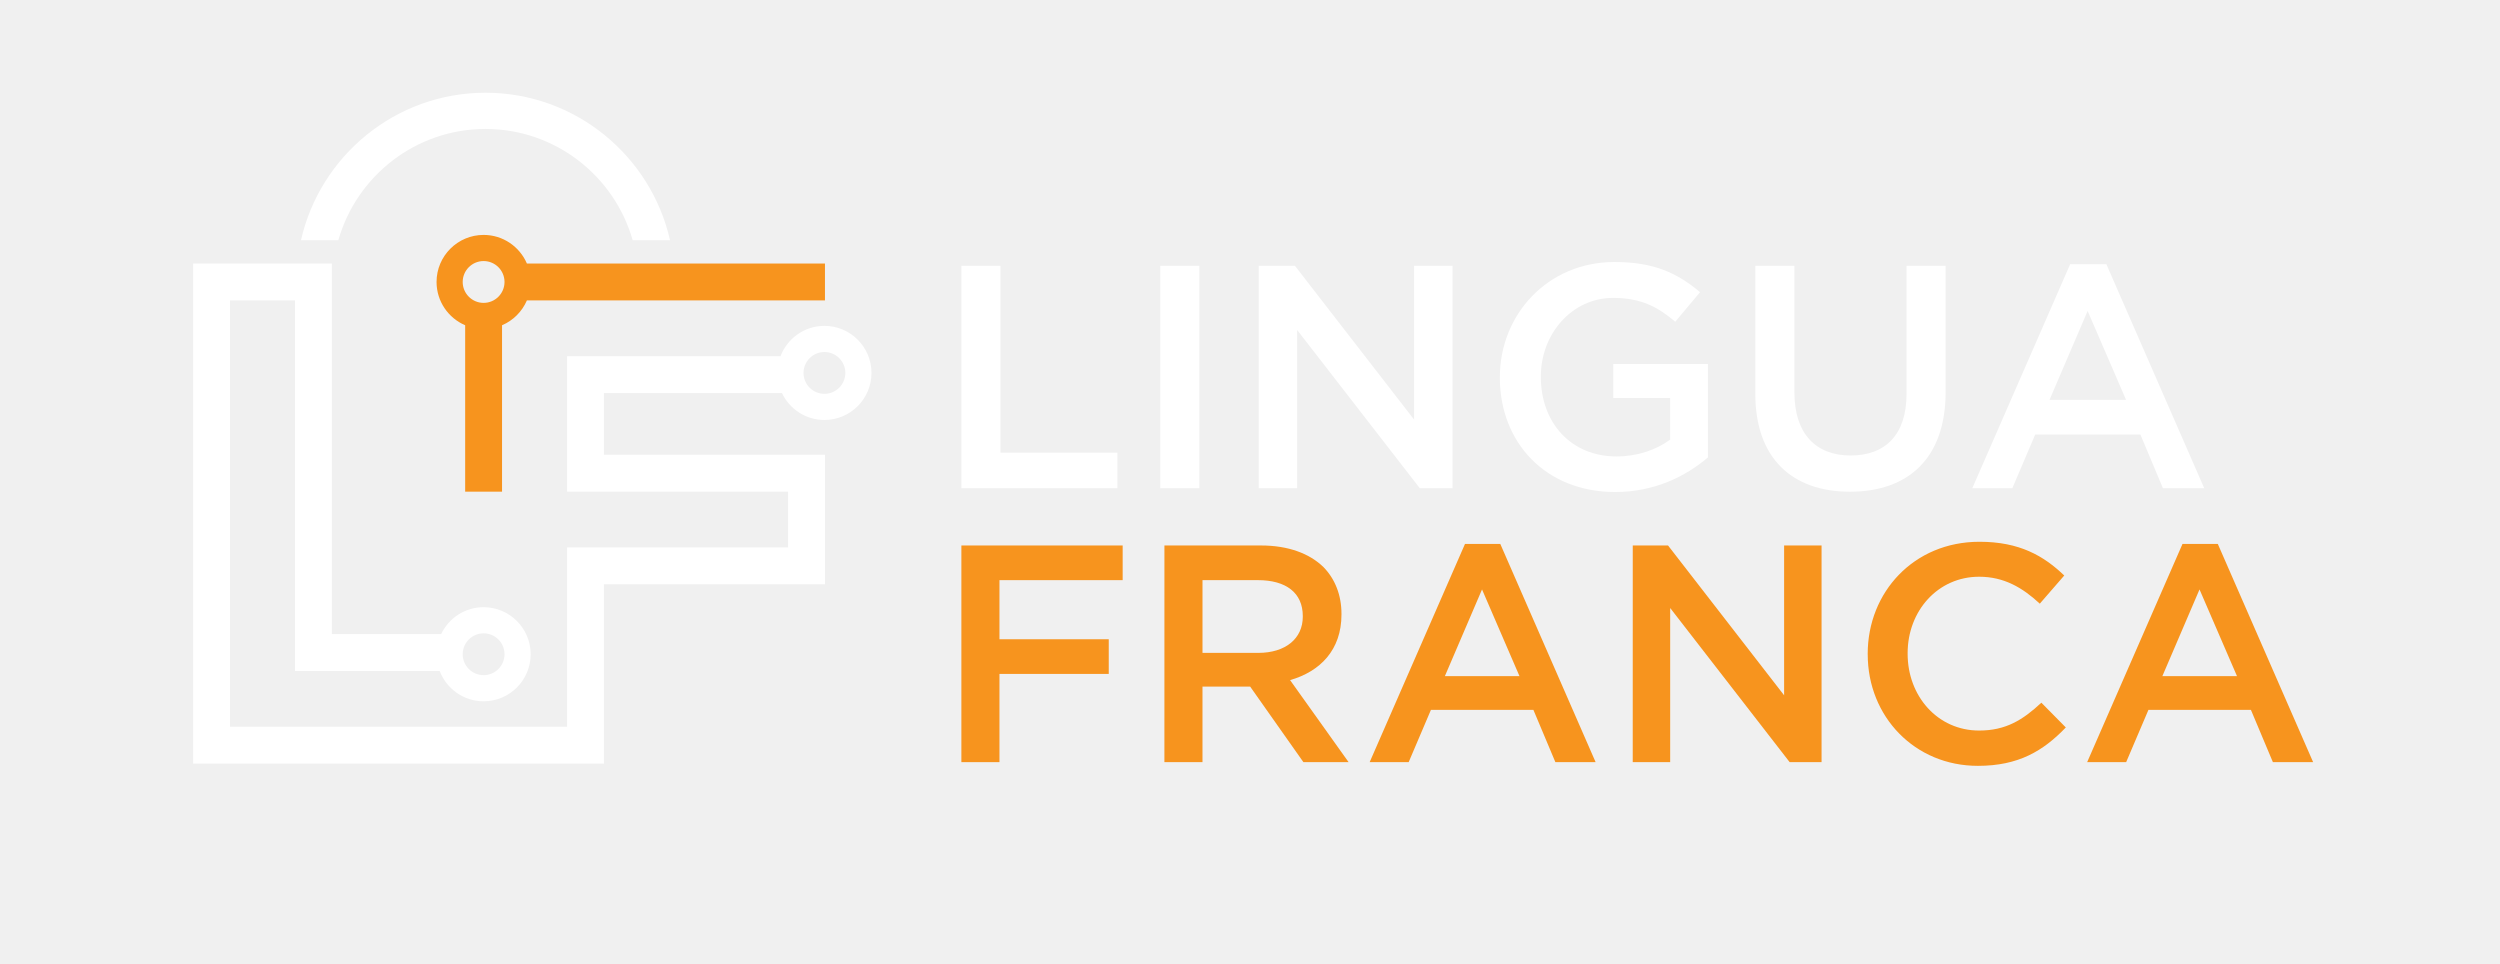
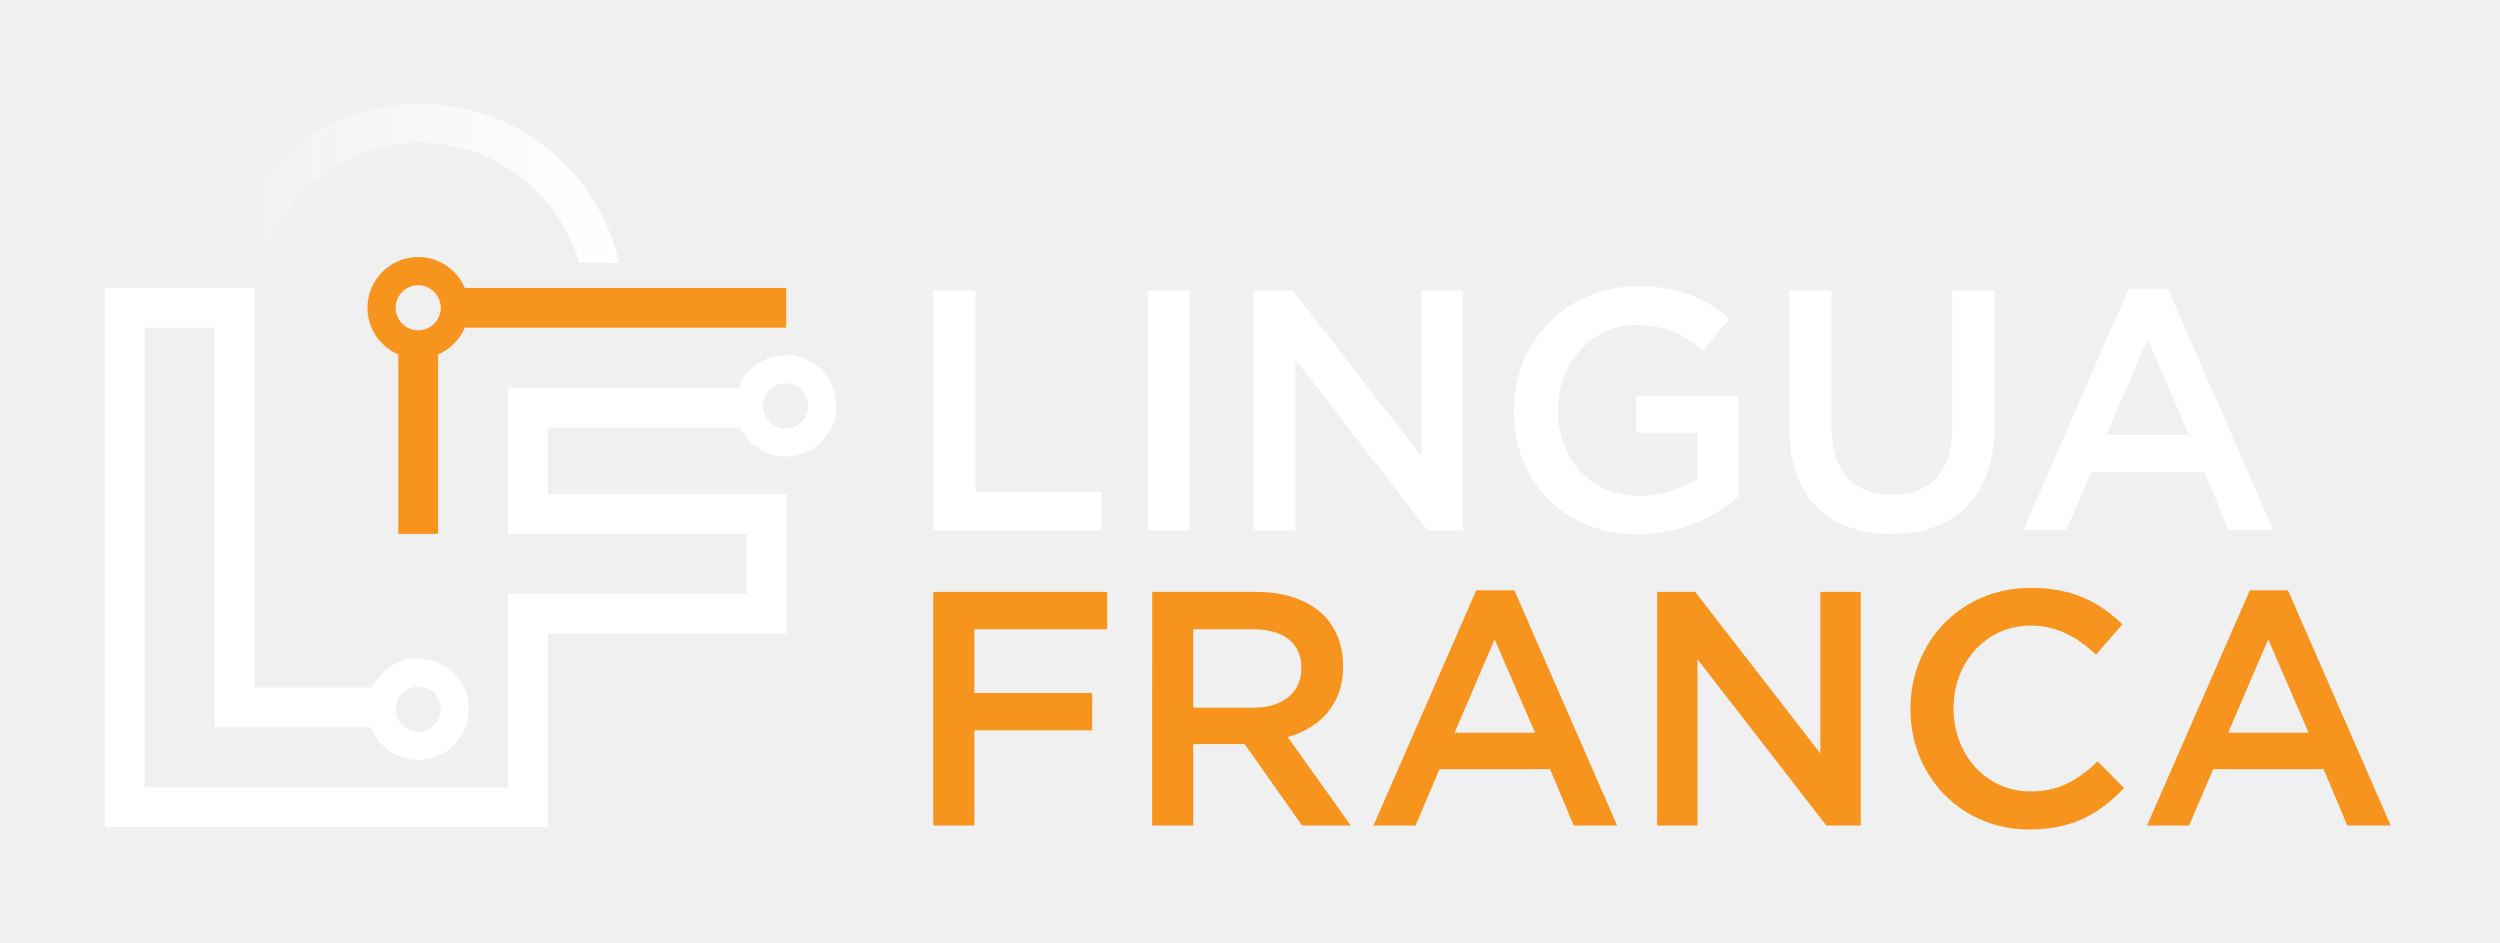
- <svg xmlns="http://www.w3.org/2000/svg" xmlns:xlink="http://www.w3.org/1999/xlink" width="6146.179" height="2367.629" viewBox="0 0 629.369 242.419" preserveAspectRatio="xMinYMin meet" version="1.1" id="svg6581">
+ <svg xmlns="http://www.w3.org/2000/svg" xmlns:xlink="http://www.w3.org/1999/xlink" width="875" height="330" viewBox="0 0 89.6 33.788" preserveAspectRatio="xMinYMin meet" version="1.1" id="svg6581">
  <defs id="defs6563">
-     <linearGradient x1="0" y1="0" x2="1" y2="0" gradientUnits="userSpaceOnUse" gradientTransform="matrix(129.2113,0,0,129.2113,62.63752,232.1215)" spreadMethod="pad" id="linearGradient2268">
-       <stop style="stop-opacity:1;stop-color:#ffffff" offset="0" id="stop2264" />
-       <stop style="stop-opacity:0;stop-color:#ffffff" offset="1" id="stop2266" />
-     </linearGradient>
    <linearGradient x1="0" y1="0" x2="1" y2="0" gradientUnits="userSpaceOnUse" gradientTransform="matrix(129.2113,0,0,129.2113,62.63752,232.1215)" spreadMethod="pad" id="linearGradient2262">
      <stop style="stop-opacity:1;stop-color:#ffffff" offset="0" id="stop2258" />
      <stop style="stop-opacity:0;stop-color:#003164" offset="1" id="stop2260" />
    </linearGradient>
-     <linearGradient x1="0" y1="0" x2="1" y2="0" gradientUnits="userSpaceOnUse" gradientTransform="matrix(129.2113,0,0,129.2113,62.63752,232.1215)" spreadMethod="pad" id="linearGradient26-6">
-       <stop style="stop-opacity:1;stop-color:#ffffff" offset="0" id="stop2107" />
-       <stop style="stop-opacity:1;stop-color:#003164" offset="1" id="stop2109" />
-     </linearGradient>
-     <linearGradient x1="0" y1="0" x2="1" y2="0" gradientUnits="userSpaceOnUse" gradientTransform="matrix(129.2113,0,0,129.2113,62.63752,232.1215)" spreadMethod="pad" id="Alternative">
-       <stop style="stop-opacity:1;stop-color:#ffffff" offset="0" id="stop22" />
-       <stop style="stop-opacity:1;stop-color:#003164" offset="1" id="stop24" />
-     </linearGradient>
    <clipPath clipPathUnits="userSpaceOnUse" id="clipPath36">
      <path d="M 0,275.441 H 276.279 V 0 H 0 Z" id="path34" />
    </clipPath>
-     <linearGradient xlink:href="#linearGradient2262" id="linearGradient32484" x1="62.637" y1="232.122" x2="191.848" y2="232.122" gradientUnits="userSpaceOnUse" />
-     <linearGradient xlink:href="#linearGradient2268" id="linearGradient32503" gradientUnits="userSpaceOnUse" x1="62.637" y1="232.122" x2="191.848" y2="232.122" />
-     <linearGradient xlink:href="#Alternative" id="linearGradient32505" gradientUnits="userSpaceOnUse" x1="62.637" y1="232.122" x2="191.848" y2="232.122" />
-     <linearGradient xlink:href="#Alternative" id="linearGradient32507" gradientUnits="userSpaceOnUse" x1="62.637" y1="232.122" x2="191.848" y2="232.122" />
+     <linearGradient id="linearGradient28" spreadMethod="pad" gradientTransform="matrix(129.2113,0,0,104.4452,190.9514,511.2673)" gradientUnits="userSpaceOnUse" y2="0" x2="1" y1="0" x1="0" xlink:href="#linearGradient2262">
+       <stop id="stop24-3" offset="0" style="stop-opacity:0;stop-color:#ffffff" />
+       <stop id="stop26" offset="1" style="stop-opacity:1;stop-color:#ffffff" />
+     </linearGradient>
  </defs>
-   <g id="g6596" transform="matrix(0.6862712,0,0,-0.6862712,25.51518,212.2132)">
+   <g id="g6596" transform="matrix(0.1053371,0,0,-0.1053371,0.2171583,32.70849)">
    <g id="g10" transform="translate(9.097405,6.064937)" />
    <g id="g32501" transform="matrix(1.047703,0,0,1.047703,-1.923591,-1.388616)">
-       <g id="g12" style="fill:url(#linearGradient32484);fill-opacity:1.0;stroke-width:1;stroke-miterlimit:4;stroke-dasharray:none" transform="matrix(-1,0,0,1,263.5824,6.06493)">
-         <g id="g18" style="fill:url(#linearGradient32507);fill-opacity:1.0;stroke-width:1;stroke-miterlimit:4;stroke-dasharray:none">
-           <g id="g20" style="fill:url(#linearGradient32505);fill-opacity:1.0;stroke-width:1;stroke-miterlimit:4;stroke-dasharray:none">
-             <path d="m 62.637,206.308 h 13.08 c 6.383,22.45 27.058,38.947 51.527,38.947 v 0 c 24.468,0 45.143,-16.497 51.525,-38.947 v 0 h 13.079 c -6.678,29.515 -33.099,51.627 -64.604,51.627 v 0 c -31.506,0 -57.928,-22.112 -64.607,-51.627" style="fill:url(#linearGradient32503);fill-opacity:1.0;stroke:none;stroke-width:1;stroke-miterlimit:4;stroke-dasharray:none" id="path28" />
-           </g>
-         </g>
-       </g>
      <g id="g30" transform="translate(9.097405,6.064937)">
        <g id="g32" clip-path="url(#clipPath36)">
          <g id="g38" transform="translate(126.5786,199.0042)">
            <path d="m 0,0 c 4.038,0 7.322,-3.285 7.322,-7.322 0,-4.038 -3.284,-7.323 -7.322,-7.323 -4.038,0 -7.323,3.285 -7.323,7.323 C -7.323,-3.285 -4.038,0 0,0 m -6.455,-22.479 v -58.255 h 12.91 v 58.255 c 3.901,1.669 7.033,4.8 8.701,8.702 H 119.521 V -0.868 H 15.156 C 12.64,5.018 6.794,9.153 0,9.153 c -9.084,0 -16.476,-7.391 -16.476,-16.475 0,-6.795 4.136,-12.64 10.021,-15.157" style="fill:#f7941e;fill-opacity:1;fill-rule:nonzero;stroke:none" id="path40" />
          </g>
          <g id="g42" transform="translate(126.5786,68.6584)" style="fill:#ffffff">
            <path d="m 0,0 c 4.038,0 7.322,-3.284 7.322,-7.322 0,-4.037 -3.284,-7.323 -7.322,-7.323 -4.038,0 -7.323,3.286 -7.323,7.323 C -7.323,-3.284 -4.038,0 0,0 m 119.332,98.498 c 4.037,0 7.322,-3.285 7.322,-7.323 0,-4.037 -3.285,-7.322 -7.322,-7.322 -4.038,0 -7.323,3.285 -7.323,7.322 0,4.038 3.285,7.323 7.323,7.323 M 104.464,84.122 c 2.649,-5.56 8.308,-9.422 14.868,-9.422 9.084,0 16.475,7.391 16.475,16.475 0,9.085 -7.391,16.476 -16.475,16.476 -7.017,0 -13.006,-4.417 -15.377,-10.609 H 29.226 V 49.611 h 77.385 V 30.082 H 29.226 V -32.705 H -88.8 v 149.274 h 22.772 V -13.178 h 50.647 c 2.368,-6.198 8.36,-10.62 15.381,-10.62 9.084,0 16.476,7.392 16.476,16.476 0,9.085 -7.392,16.476 -16.476,16.476 -6.559,0 -12.218,-3.862 -14.867,-9.423 h -38.252 v 129.747 h -48.59 V -45.614 H 42.135 v 62.787 h 77.386 V 62.521 H 42.135 v 21.612 z" style="fill:#ffffff;fill-opacity:1;fill-rule:nonzero;stroke:none" id="path44" />
          </g>
        </g>
      </g>
    </g>
  </g>
-   <g id="g14864" transform="translate(2.036709,0.7049647)">
+   <g id="g14864" transform="matrix(0.1534919,0,0,0.1534919,-3.386597,0.2436999)">
    <g id="g14880" style="fill:#ffffff;fill-opacity:1" transform="matrix(5.165674,0,0,5.165674,-1432.057,-1548.286)">
      <path id="path50" style="fill:#ffffff;fill-opacity:1;fill-rule:nonzero;stroke:none;stroke-width:0.137" d="m 323.684,312.544 h 1.905 v 9.105 h 5.698 v 1.734 h -7.603 z" />
      <path id="path52" style="fill:#ffffff;fill-opacity:1;fill-rule:nonzero;stroke:none;stroke-width:0.137" d="m 333.376,312.544 h 1.905 v 10.839 h -1.905 z" />
      <path id="path56" style="fill:#ffffff;fill-opacity:1;fill-rule:nonzero;stroke:none;stroke-width:0.137" d="m 338.175,312.544 h 1.765 l 5.806,7.494 v -7.494 h 1.874 v 10.839 h -1.595 l -5.977,-7.711 v 7.711 h -1.874 z" />
      <path id="path60" style="fill:#ffffff;fill-opacity:1;fill-rule:nonzero;stroke:none;stroke-width:0.137" d="m 349.927,317.994 v -0.031 c 0,-3.035 2.323,-5.605 5.59,-5.605 1.889,0 3.05,0.526 4.165,1.471 l -1.208,1.44 c -0.836,-0.712 -1.657,-1.161 -3.035,-1.161 -1.997,0 -3.515,1.75 -3.515,3.824 v 0.031 c 0,2.23 1.471,3.871 3.685,3.871 1.022,0 1.951,-0.325 2.617,-0.821 v -2.028 h -2.772 v -1.657 h 4.614 v 4.552 c -1.068,0.914 -2.601,1.688 -4.521,1.688 -3.391,0 -5.621,-2.415 -5.621,-5.574" />
      <path id="path64" style="fill:#ffffff;fill-opacity:1;fill-rule:nonzero;stroke:none;stroke-width:0.137" d="m 362.376,318.784 v -6.24 h 1.905 v 6.163 c 0,2.013 1.037,3.081 2.74,3.081 1.688,0 2.725,-1.007 2.725,-3.004 v -6.24 h 1.905 v 6.147 c 0,3.236 -1.827,4.862 -4.661,4.862 -2.818,0 -4.614,-1.626 -4.614,-4.769" />
      <path id="path68" style="fill:#ffffff;fill-opacity:1;fill-rule:nonzero;stroke:none;stroke-width:0.137" d="m 380.445,319.078 -1.874,-4.335 -1.858,4.335 z m -2.725,-6.612 h 1.765 l 4.769,10.916 h -2.013 l -1.099,-2.617 h -5.125 l -1.115,2.617 h -1.951 z" />
    </g>
    <g id="g14872" style="fill:#f7941e;fill-opacity:1" transform="matrix(5.301796,0,0,5.301796,-1476.117,-1591.996)">
      <path id="path72" style="fill:#f7941e;fill-opacity:1;fill-rule:nonzero;stroke:none;stroke-width:0.137" d="m 323.684,326.043 h 7.658 v 1.646 h -5.85 v 2.807 h 5.189 v 1.646 h -5.189 v 4.189 h -1.808 z" />
      <path id="path76" style="fill:#f7941e;fill-opacity:1;fill-rule:nonzero;stroke:none;stroke-width:0.137" d="m 337.779,331.143 c 1.293,0 2.116,-0.676 2.116,-1.72 v -0.029 c 0,-1.102 -0.794,-1.705 -2.131,-1.705 h -2.631 v 3.454 z m -4.454,-5.1 h 4.586 c 1.293,0 2.308,0.382 2.969,1.029 0.544,0.558 0.852,1.323 0.852,2.219 v 0.029 c 0,1.69 -1.014,2.705 -2.44,3.116 l 2.778,3.895 h -2.146 l -2.528,-3.587 h -2.264 v 3.587 h -1.808 z" />
      <path id="path80" style="fill:#f7941e;fill-opacity:1;fill-rule:nonzero;stroke:none;stroke-width:0.137" d="m 350.184,332.246 -1.778,-4.116 -1.764,4.116 z m -2.587,-6.276 h 1.676 l 4.527,10.362 h -1.911 l -1.044,-2.484 h -4.865 l -1.058,2.484 h -1.852 z" />
      <path id="path84" style="fill:#f7941e;fill-opacity:1;fill-rule:nonzero;stroke:none;stroke-width:0.137" d="m 355.563,326.043 h 1.675 l 5.512,7.114 v -7.114 h 1.778 v 10.289 h -1.514 l -5.674,-7.32 v 7.32 h -1.778 z" />
      <path id="path88" style="fill:#f7941e;fill-opacity:1;fill-rule:nonzero;stroke:none;stroke-width:0.137" d="m 366.719,331.217 v -0.029 c 0,-2.925 2.19,-5.321 5.306,-5.321 1.896,0 3.043,0.661 4.027,1.602 l -1.161,1.337 c -0.823,-0.764 -1.705,-1.279 -2.881,-1.279 -1.955,0 -3.395,1.617 -3.395,3.63 v 0.029 c 0,2.014 1.426,3.645 3.395,3.645 1.264,0 2.073,-0.5 2.955,-1.323 l 1.161,1.176 c -1.073,1.117 -2.249,1.823 -4.174,1.823 -2.999,0 -5.232,-2.337 -5.232,-5.291" />
      <path id="path92" style="fill:#f7941e;fill-opacity:1;fill-rule:nonzero;stroke:none;stroke-width:0.137" d="m 384.254,332.246 -1.779,-4.116 -1.764,4.116 z m -2.587,-6.276 h 1.676 l 4.527,10.362 h -1.911 l -1.044,-2.484 h -4.865 l -1.059,2.484 h -1.852 z" />
    </g>
  </g>
+   <g id="g22" style="stroke-width:1;stroke-miterlimit:4;stroke-dasharray:none" transform="matrix(0.1103623,0,0,-0.1365333,-13.14256,76.37302)">
+     <path d="m 190.951,490.402 h 13.08 c 6.382,18.147 27.057,31.481 51.526,31.481 v 0 c 24.469,0 45.143,-13.334 51.525,-31.481 v 0 h 13.08 c -6.679,23.858 -33.099,41.731 -64.605,41.731 v 0 c -31.506,0 -57.927,-17.873 -64.606,-41.731" style="fill:url(#linearGradient28);fill-opacity:1;stroke:none;stroke-width:0.898;stroke-miterlimit:4;stroke-dasharray:none" id="path30" />
+   </g>
</svg>
